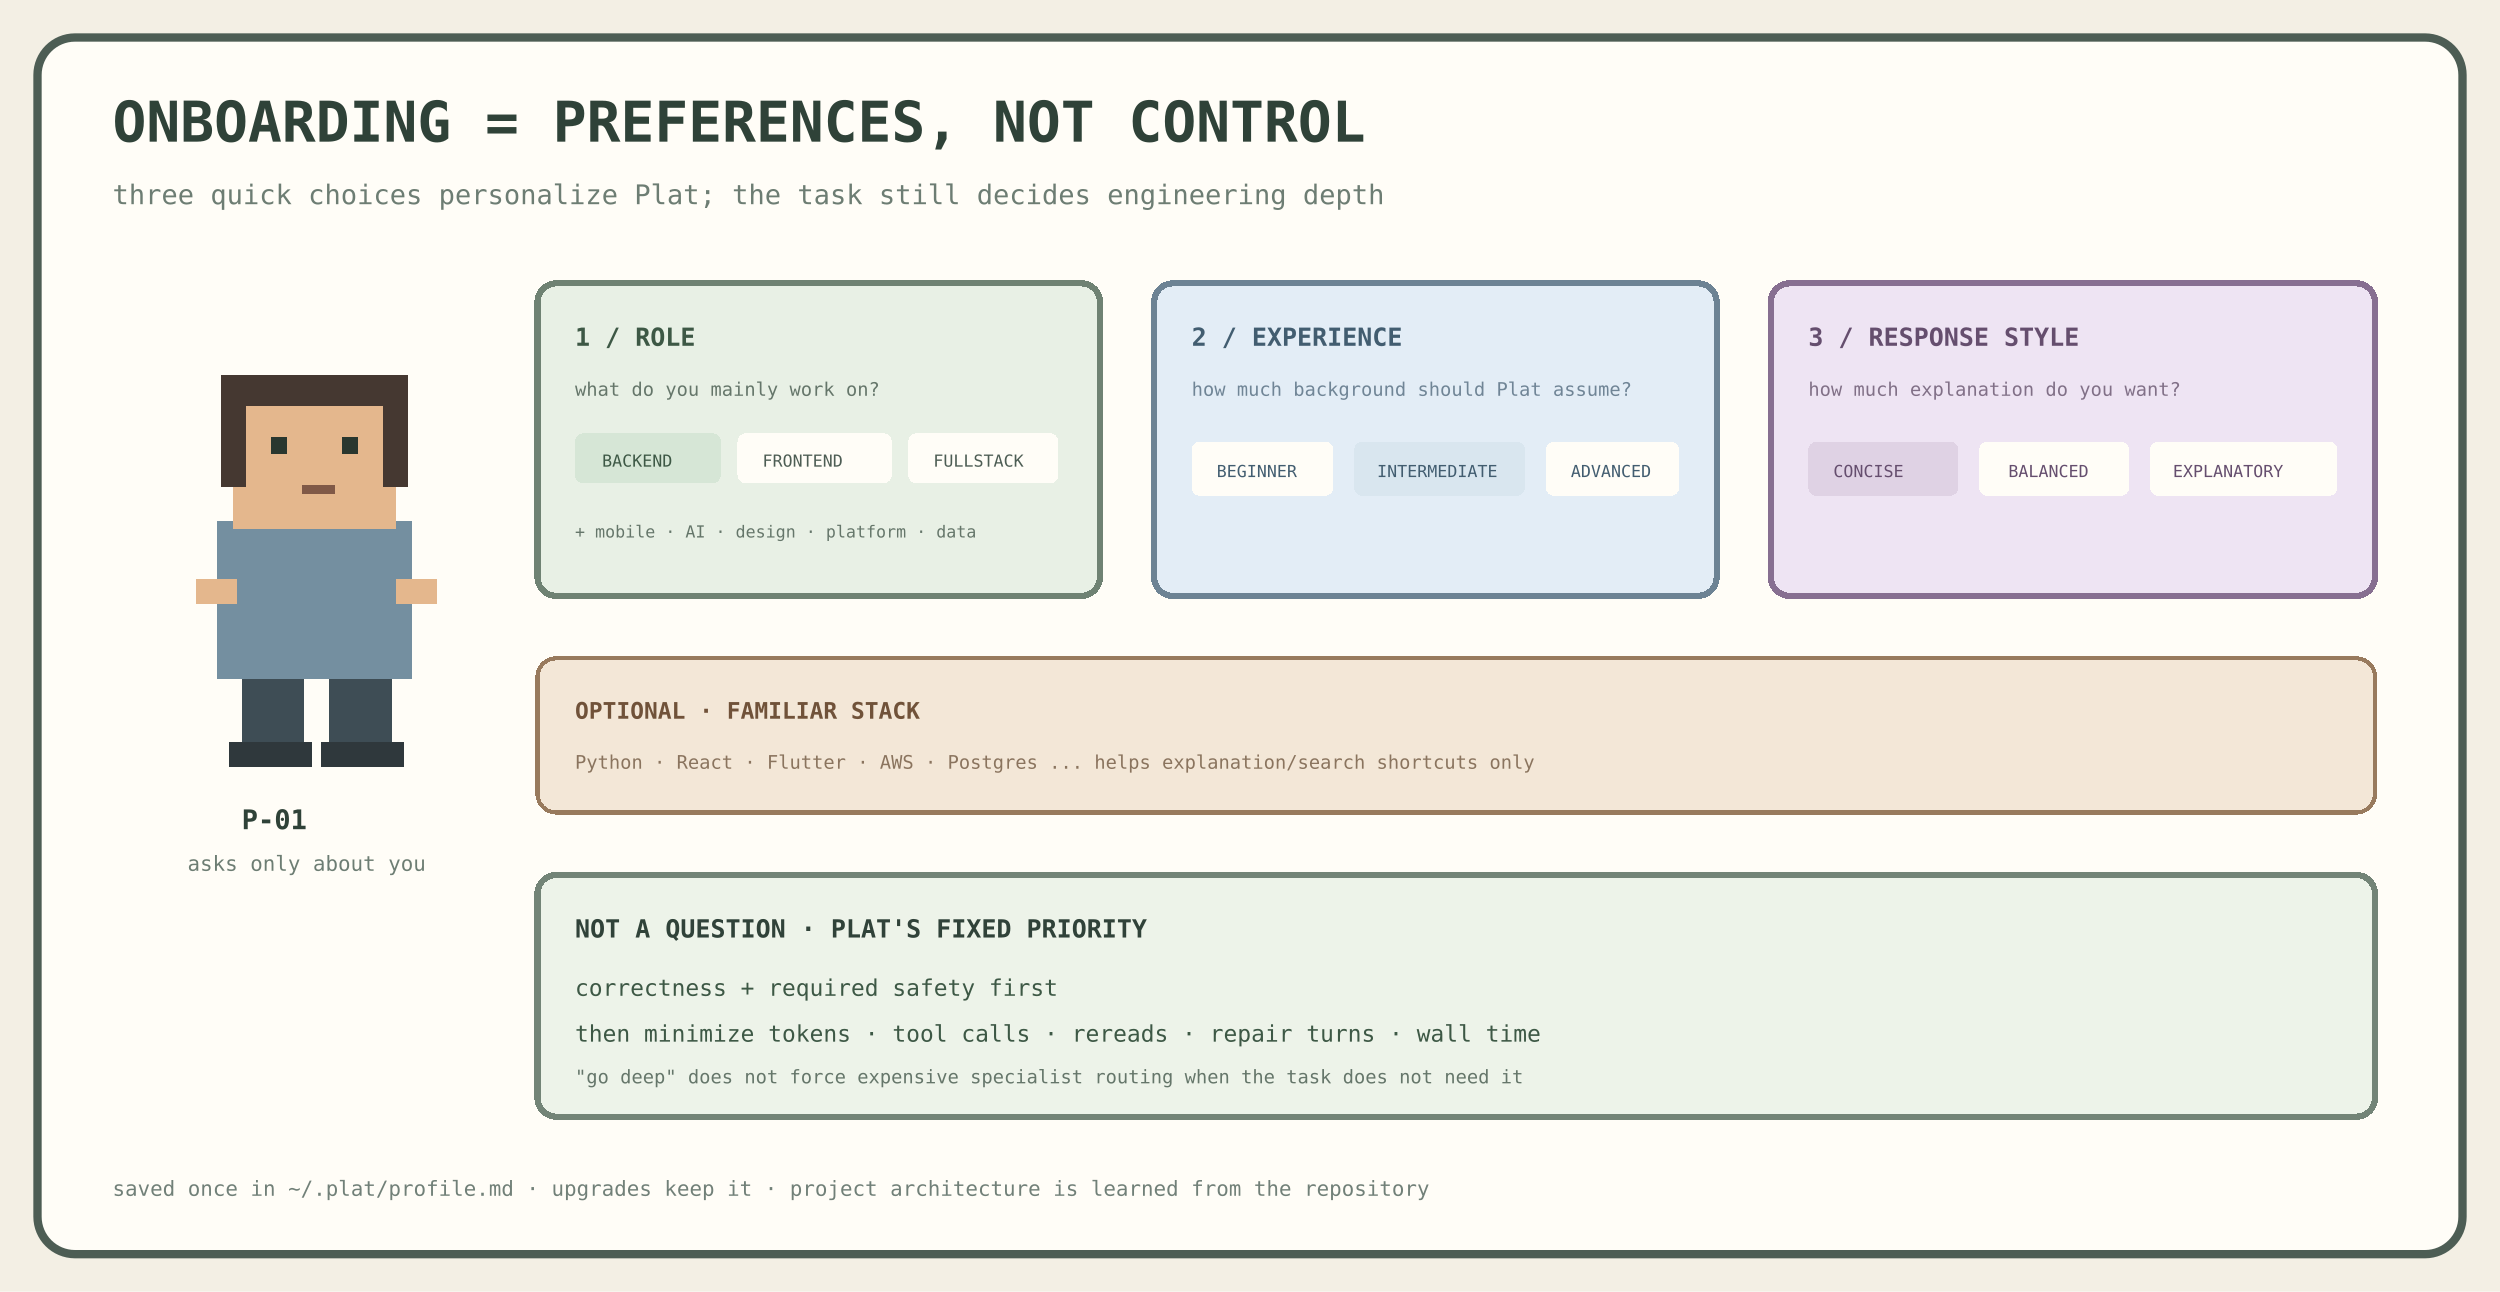
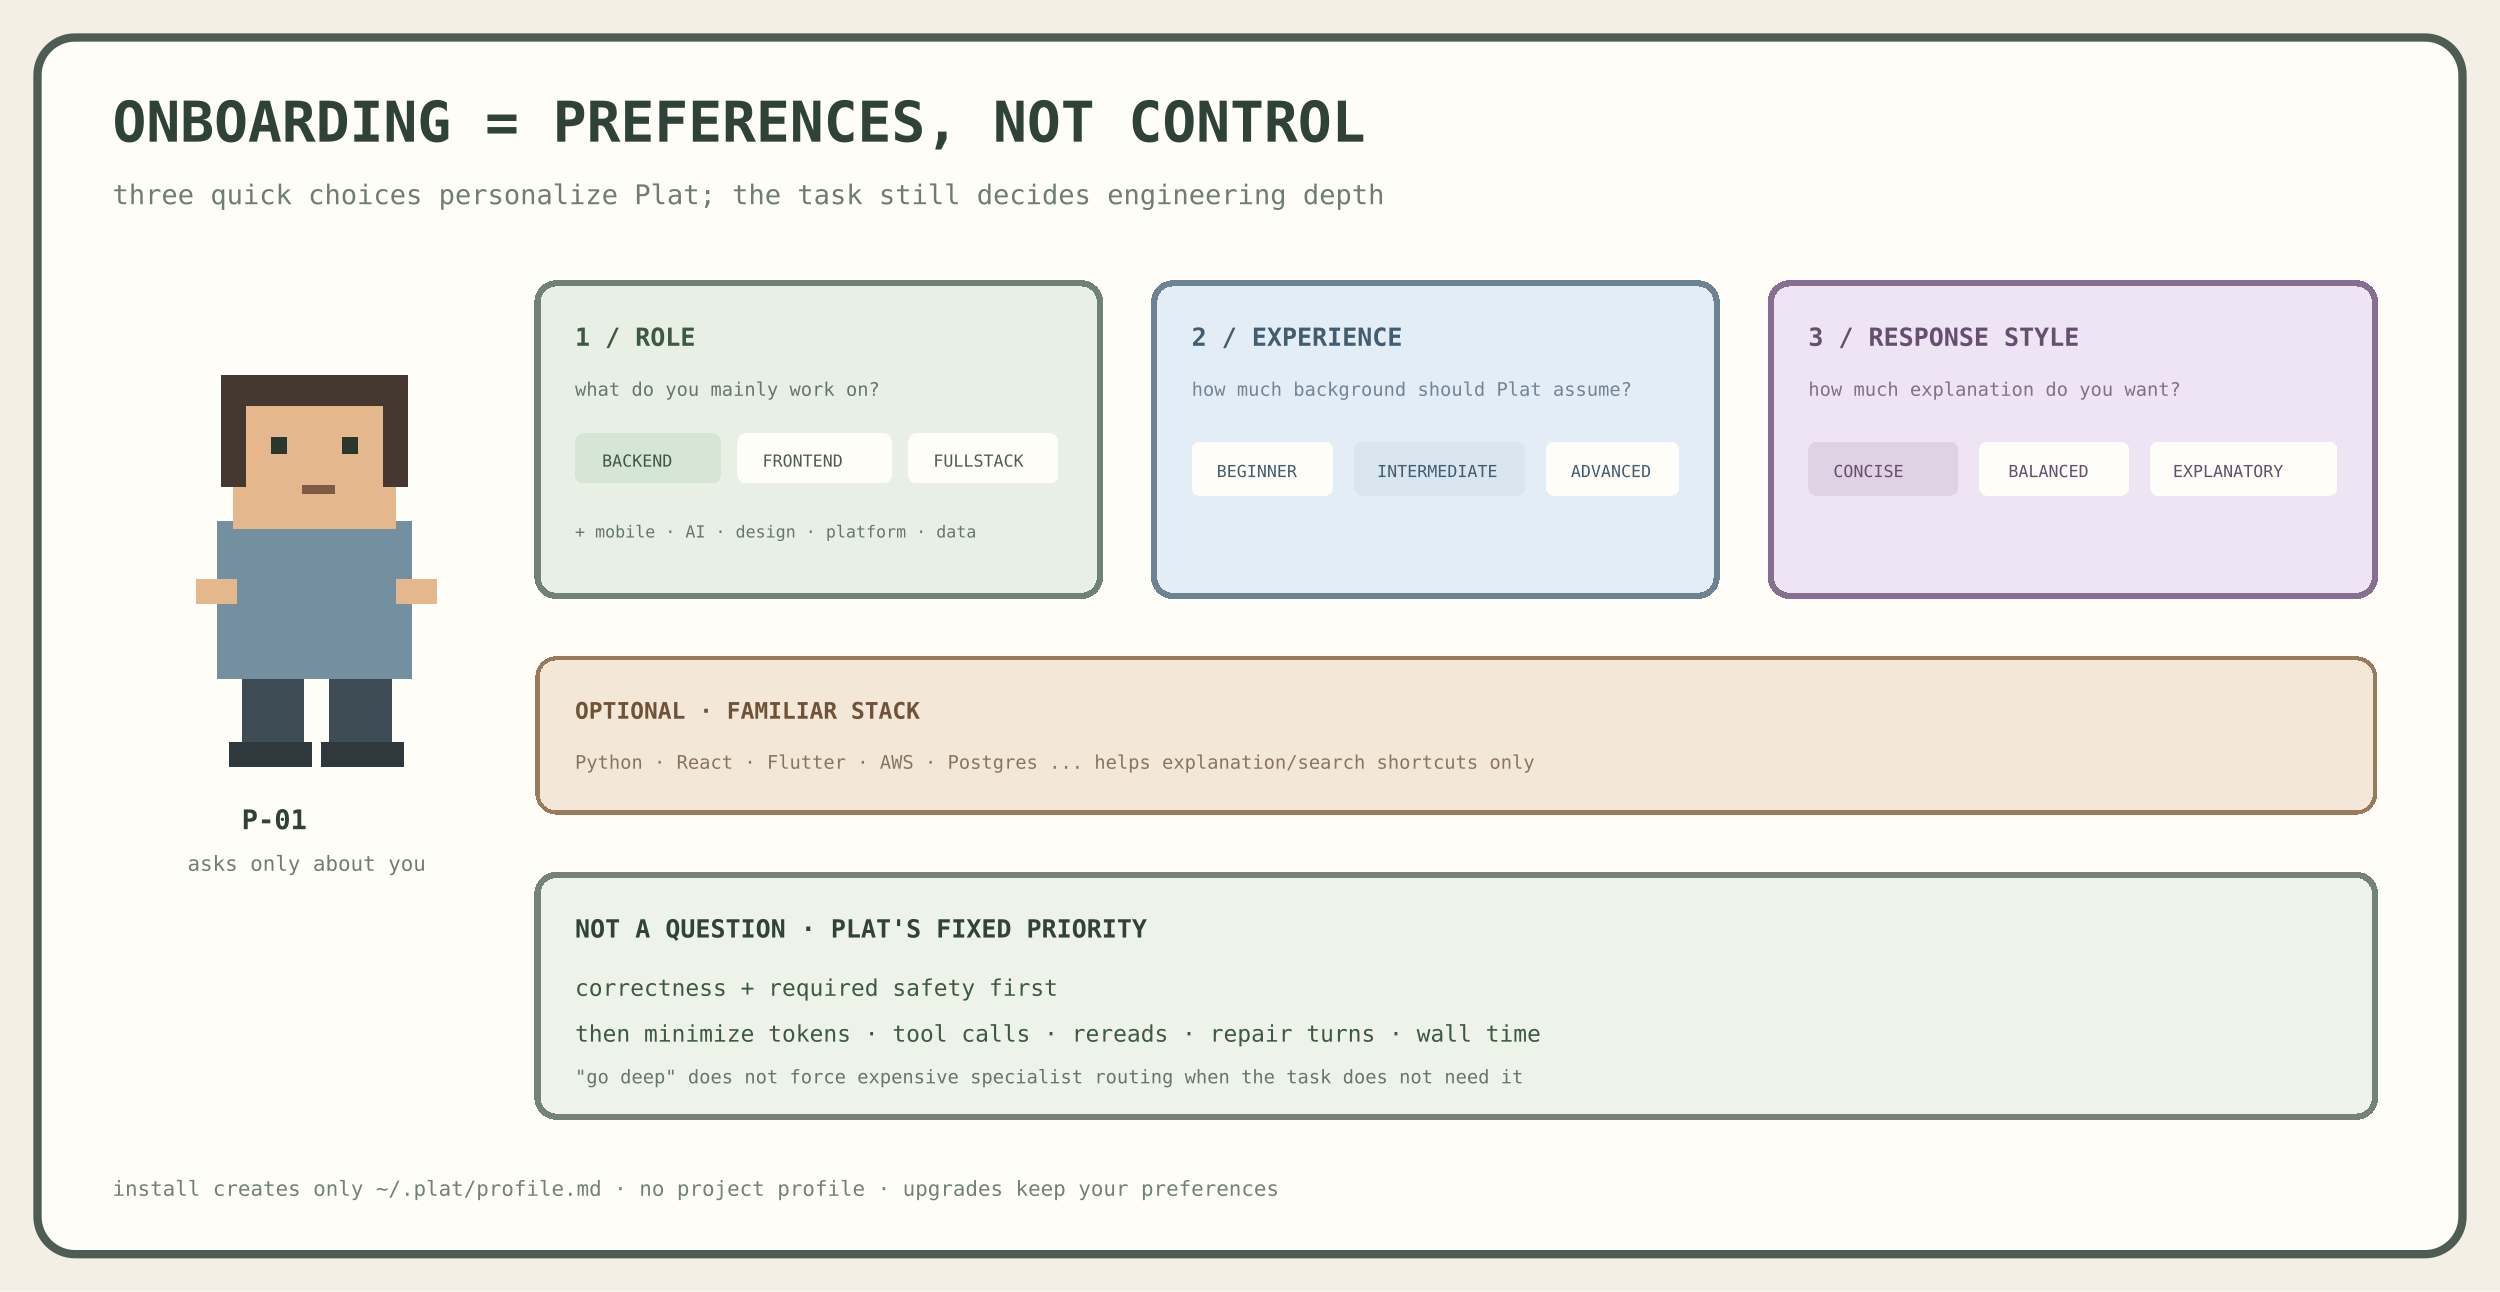
<svg xmlns="http://www.w3.org/2000/svg" width="1200" height="620" viewBox="0 0 1200 620">
  <rect width="1200" height="620" fill="#f3efe4" />
  <rect x="18" y="18" width="1164" height="584" rx="18" fill="#fffdf7" stroke="#4d5d54" stroke-width="4" />
  <g font-family="ui-monospace,SFMono-Regular,Menlo,monospace" shape-rendering="crispEdges">
    <text x="54" y="68" font-size="27" font-weight="700" fill="#2f4238">ONBOARDING = PREFERENCES, NOT CONTROL</text>
    <text x="54" y="98" font-size="13" fill="#6d7d73">three quick choices personalize Plat; the task still decides engineering depth</text>
    <g transform="translate(72 166)">
      <rect x="32" y="84" width="94" height="76" fill="#748fa0" />
      <rect x="40" y="20" width="78" height="68" fill="#e4b78d" />
      <rect x="34" y="14" width="90" height="15" fill="#453831" />
      <rect x="34" y="28" width="12" height="40" fill="#453831" />
      <rect x="112" y="28" width="12" height="40" fill="#453831" />
      <rect x="58" y="44" width="8" height="8" fill="#29372f" />
      <rect x="92" y="44" width="8" height="8" fill="#29372f" />
      <rect x="73" y="67" width="16" height="4" fill="#805947" />
      <rect x="22" y="112" width="20" height="12" fill="#e4b78d" />
      <rect x="118" y="112" width="20" height="12" fill="#e4b78d" />
      <rect x="44" y="160" width="30" height="34" fill="#3e4d55" />
      <rect x="86" y="160" width="30" height="34" fill="#3e4d55" />
      <rect x="38" y="190" width="40" height="12" fill="#2f383c" />
      <rect x="82" y="190" width="40" height="12" fill="#2f383c" />
      <text x="44" y="232" font-size="13" font-weight="700" fill="#2f4238">P-01</text>
      <text x="18" y="252" font-size="10" fill="#6d7d73">asks only about you</text>
    </g>
    <g transform="translate(258 136)">
      <rect width="270" height="150" rx="9" fill="#e8f0e5" stroke="#6f8273" stroke-width="3" />
      <text x="18" y="30" font-size="12" font-weight="700" fill="#3d5845">1 / ROLE</text>
      <text x="18" y="54" font-size="9" fill="#65766a">what do you mainly work on?</text>
      <rect x="18" y="72" width="70" height="24" rx="4" fill="#d6e6d6" />
      <text x="31" y="88" font-size="8" fill="#3d5845">BACKEND</text>
      <rect x="96" y="72" width="74" height="24" rx="4" fill="#fffdf7" />
      <text x="108" y="88" font-size="8" fill="#4d5d54">FRONTEND</text>
      <rect x="178" y="72" width="72" height="24" rx="4" fill="#fffdf7" />
      <text x="190" y="88" font-size="8" fill="#4d5d54">FULLSTACK</text>
      <text x="18" y="122" font-size="8" fill="#65766a">+ mobile · AI · design · platform · data</text>
    </g>
    <g transform="translate(554 136)">
      <rect width="270" height="150" rx="9" fill="#e3edf6" stroke="#6d8394" stroke-width="3" />
      <text x="18" y="30" font-size="12" font-weight="700" fill="#425d70">2 / EXPERIENCE</text>
      <text x="18" y="54" font-size="9" fill="#708596">how much background should Plat assume?</text>
      <rect x="18" y="76" width="68" height="26" rx="4" fill="#fffdf7" />
      <text x="30" y="93" font-size="8" fill="#425d70">BEGINNER</text>
      <rect x="96" y="76" width="82" height="26" rx="4" fill="#d9e6ef" />
      <text x="107" y="93" font-size="8" fill="#425d70">INTERMEDIATE</text>
      <rect x="188" y="76" width="64" height="26" rx="4" fill="#fffdf7" />
      <text x="200" y="93" font-size="8" fill="#425d70">ADVANCED</text>
    </g>
    <g transform="translate(850 136)">
      <rect width="290" height="150" rx="9" fill="#eee4f3" stroke="#876f91" stroke-width="3" />
      <text x="18" y="30" font-size="12" font-weight="700" fill="#654e6e">3 / RESPONSE STYLE</text>
      <text x="18" y="54" font-size="9" fill="#817087">how much explanation do you want?</text>
      <rect x="18" y="76" width="72" height="26" rx="4" fill="#dfd2e4" />
      <text x="30" y="93" font-size="8" fill="#654e6e">CONCISE</text>
      <rect x="100" y="76" width="72" height="26" rx="4" fill="#fffdf7" />
      <text x="114" y="93" font-size="8" fill="#654e6e">BALANCED</text>
      <rect x="182" y="76" width="90" height="26" rx="4" fill="#fffdf7" />
      <text x="193" y="93" font-size="8" fill="#654e6e">EXPLANATORY</text>
    </g>
    <g transform="translate(258 316)">
      <rect width="882" height="74" rx="9" fill="#f3e7d7" stroke="#987a5d" stroke-width="2" />
      <text x="18" y="29" font-size="11" font-weight="700" fill="#705239">OPTIONAL · FAMILIAR STACK</text>
      <text x="18" y="53" font-size="9" fill="#8a745e">Python · React · Flutter · AWS · Postgres ... helps explanation/search shortcuts only</text>
    </g>
    <g transform="translate(258 420)">
      <rect width="882" height="116" rx="9" fill="#edf3e9" stroke="#738477" stroke-width="3" />
      <text x="18" y="30" font-size="12" font-weight="700" fill="#304239">NOT A QUESTION · PLAT'S FIXED PRIORITY</text>
      <text x="18" y="58" font-size="11" fill="#3d5845">correctness + required safety first</text>
      <text x="18" y="80" font-size="11" fill="#3d5845">then minimize tokens · tool calls · rereads · repair turns · wall time</text>
      <text x="18" y="100" font-size="9" fill="#65766a">"go deep" does not force expensive specialist routing when the task does not need it</text>
    </g>
-     <text x="54" y="574" font-size="10" fill="#718078">saved once in ~/.plat/profile.md · upgrades keep it · project architecture is learned from the repository</text>
+     <text x="54" y="574" font-size="10" fill="#718078">install creates only ~/.plat/profile.md · no project profile · upgrades keep your preferences</text>
  </g>
</svg>
